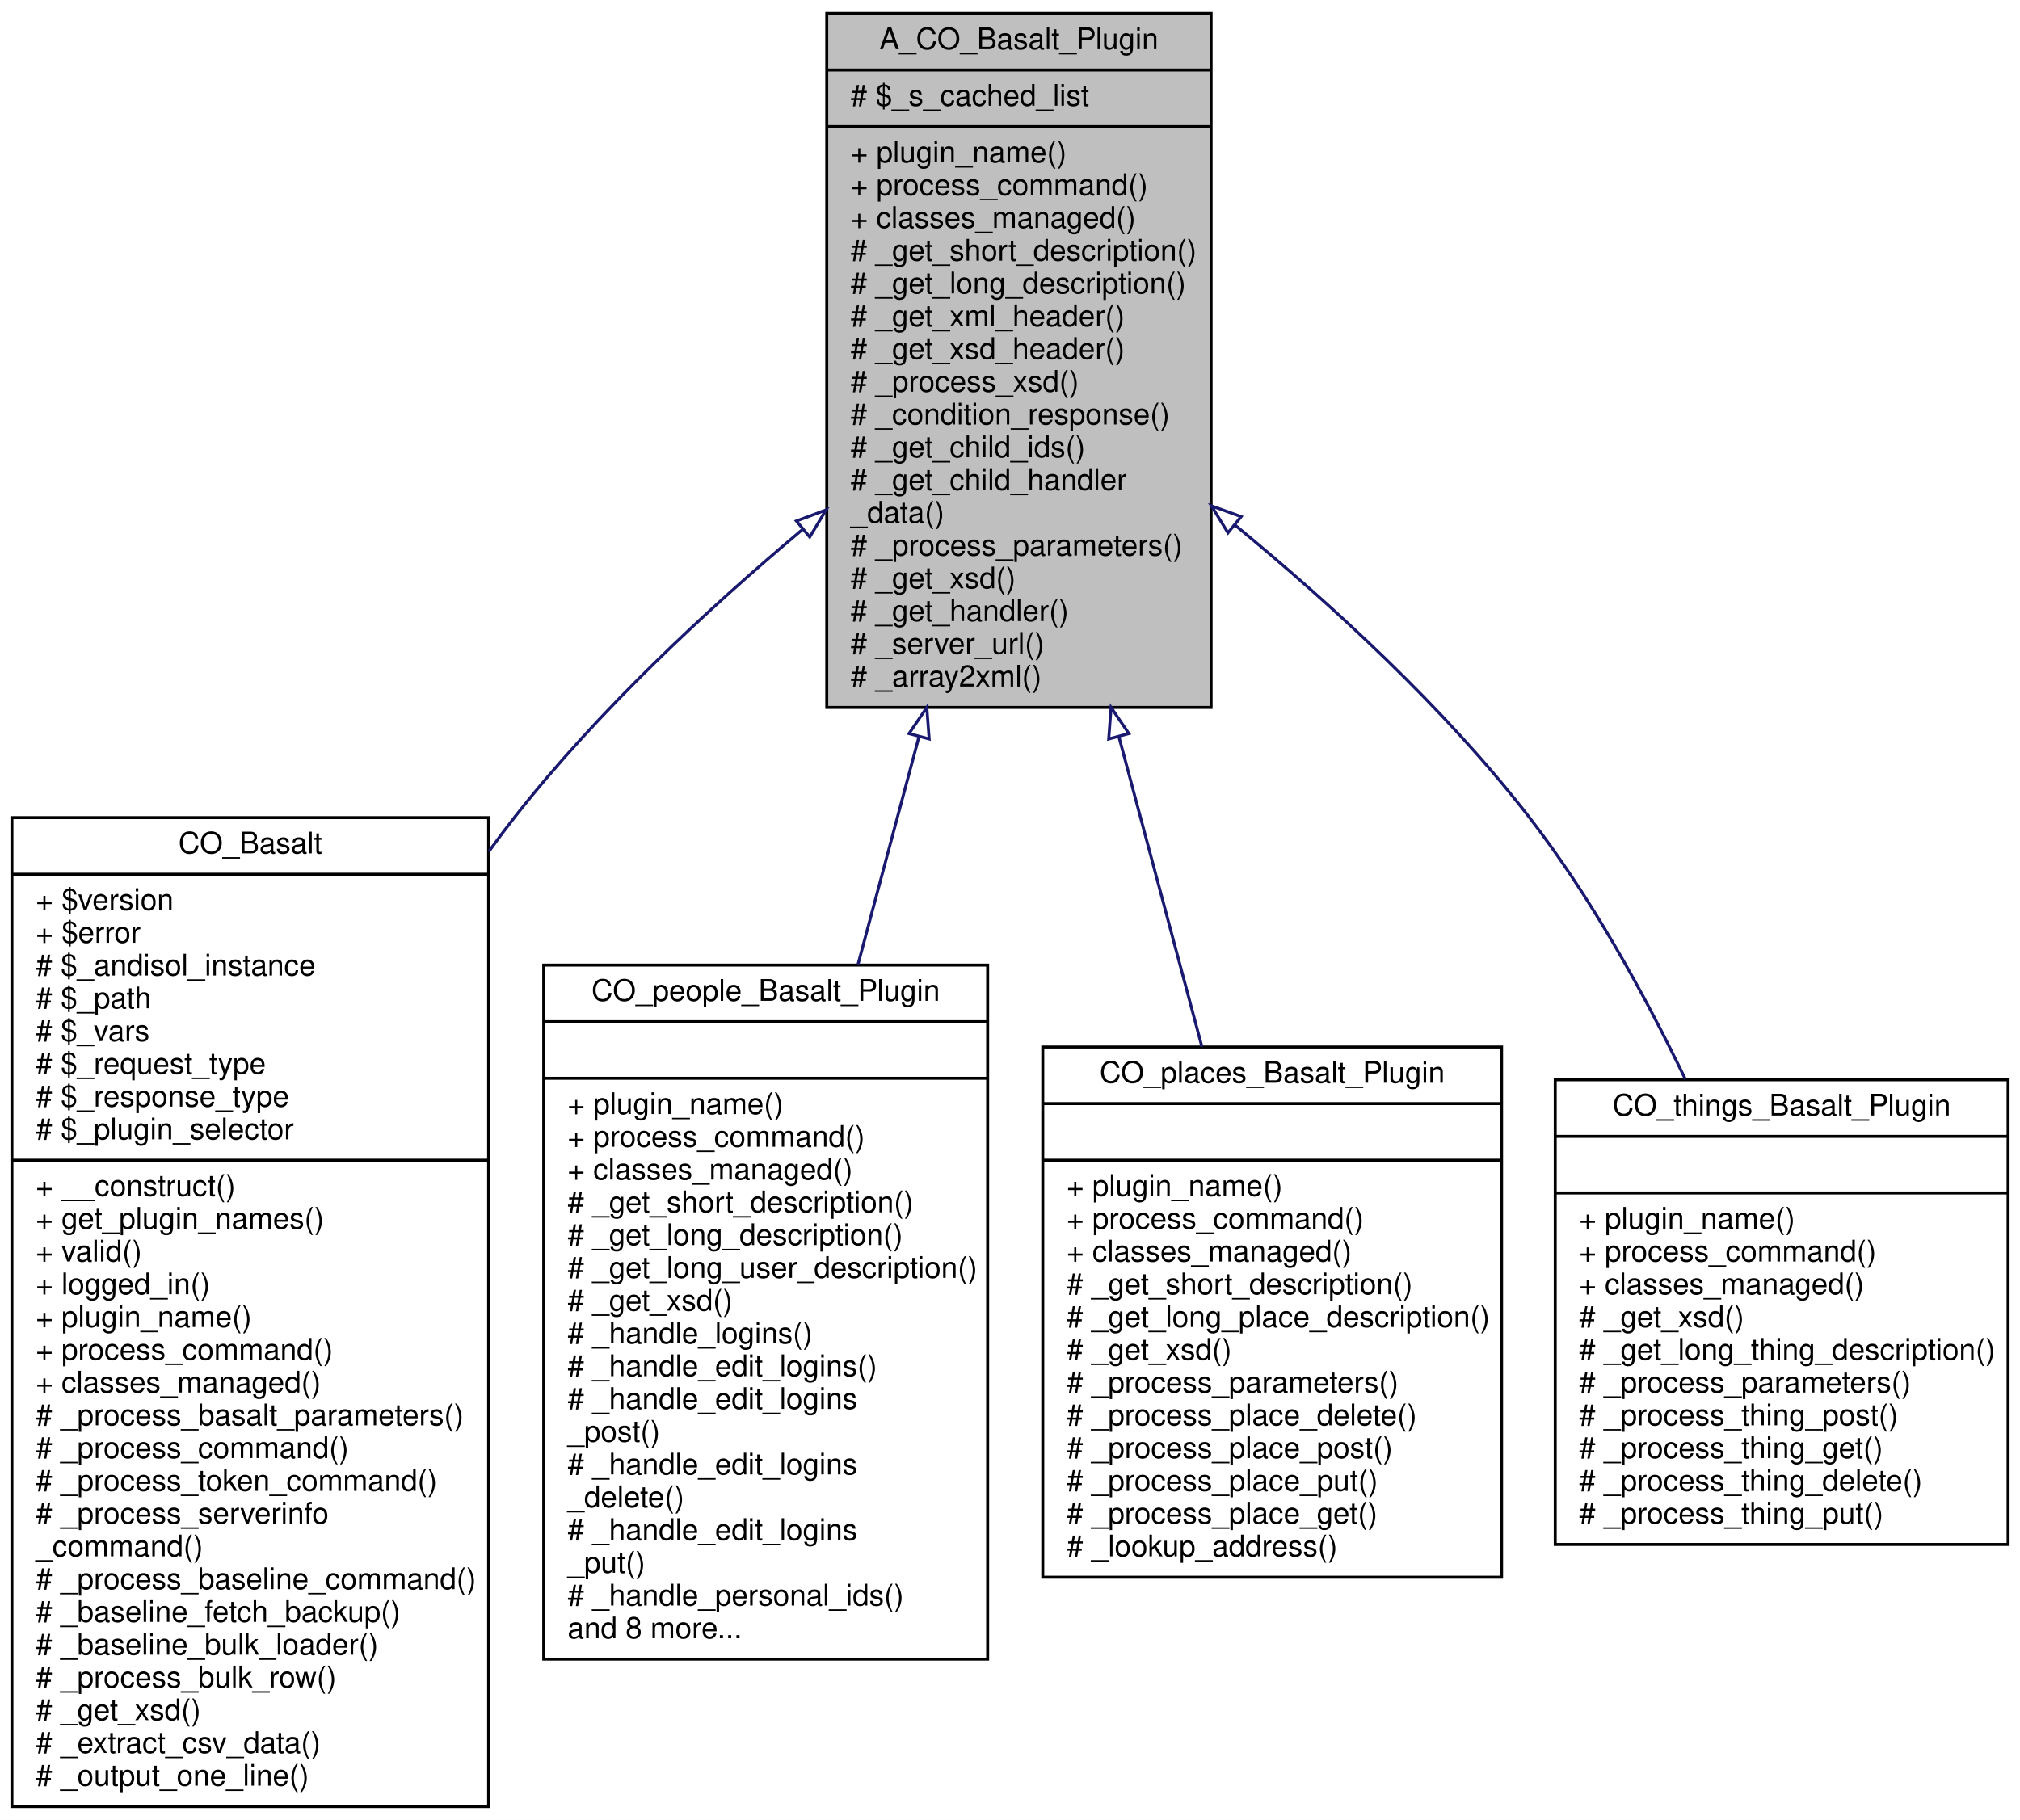
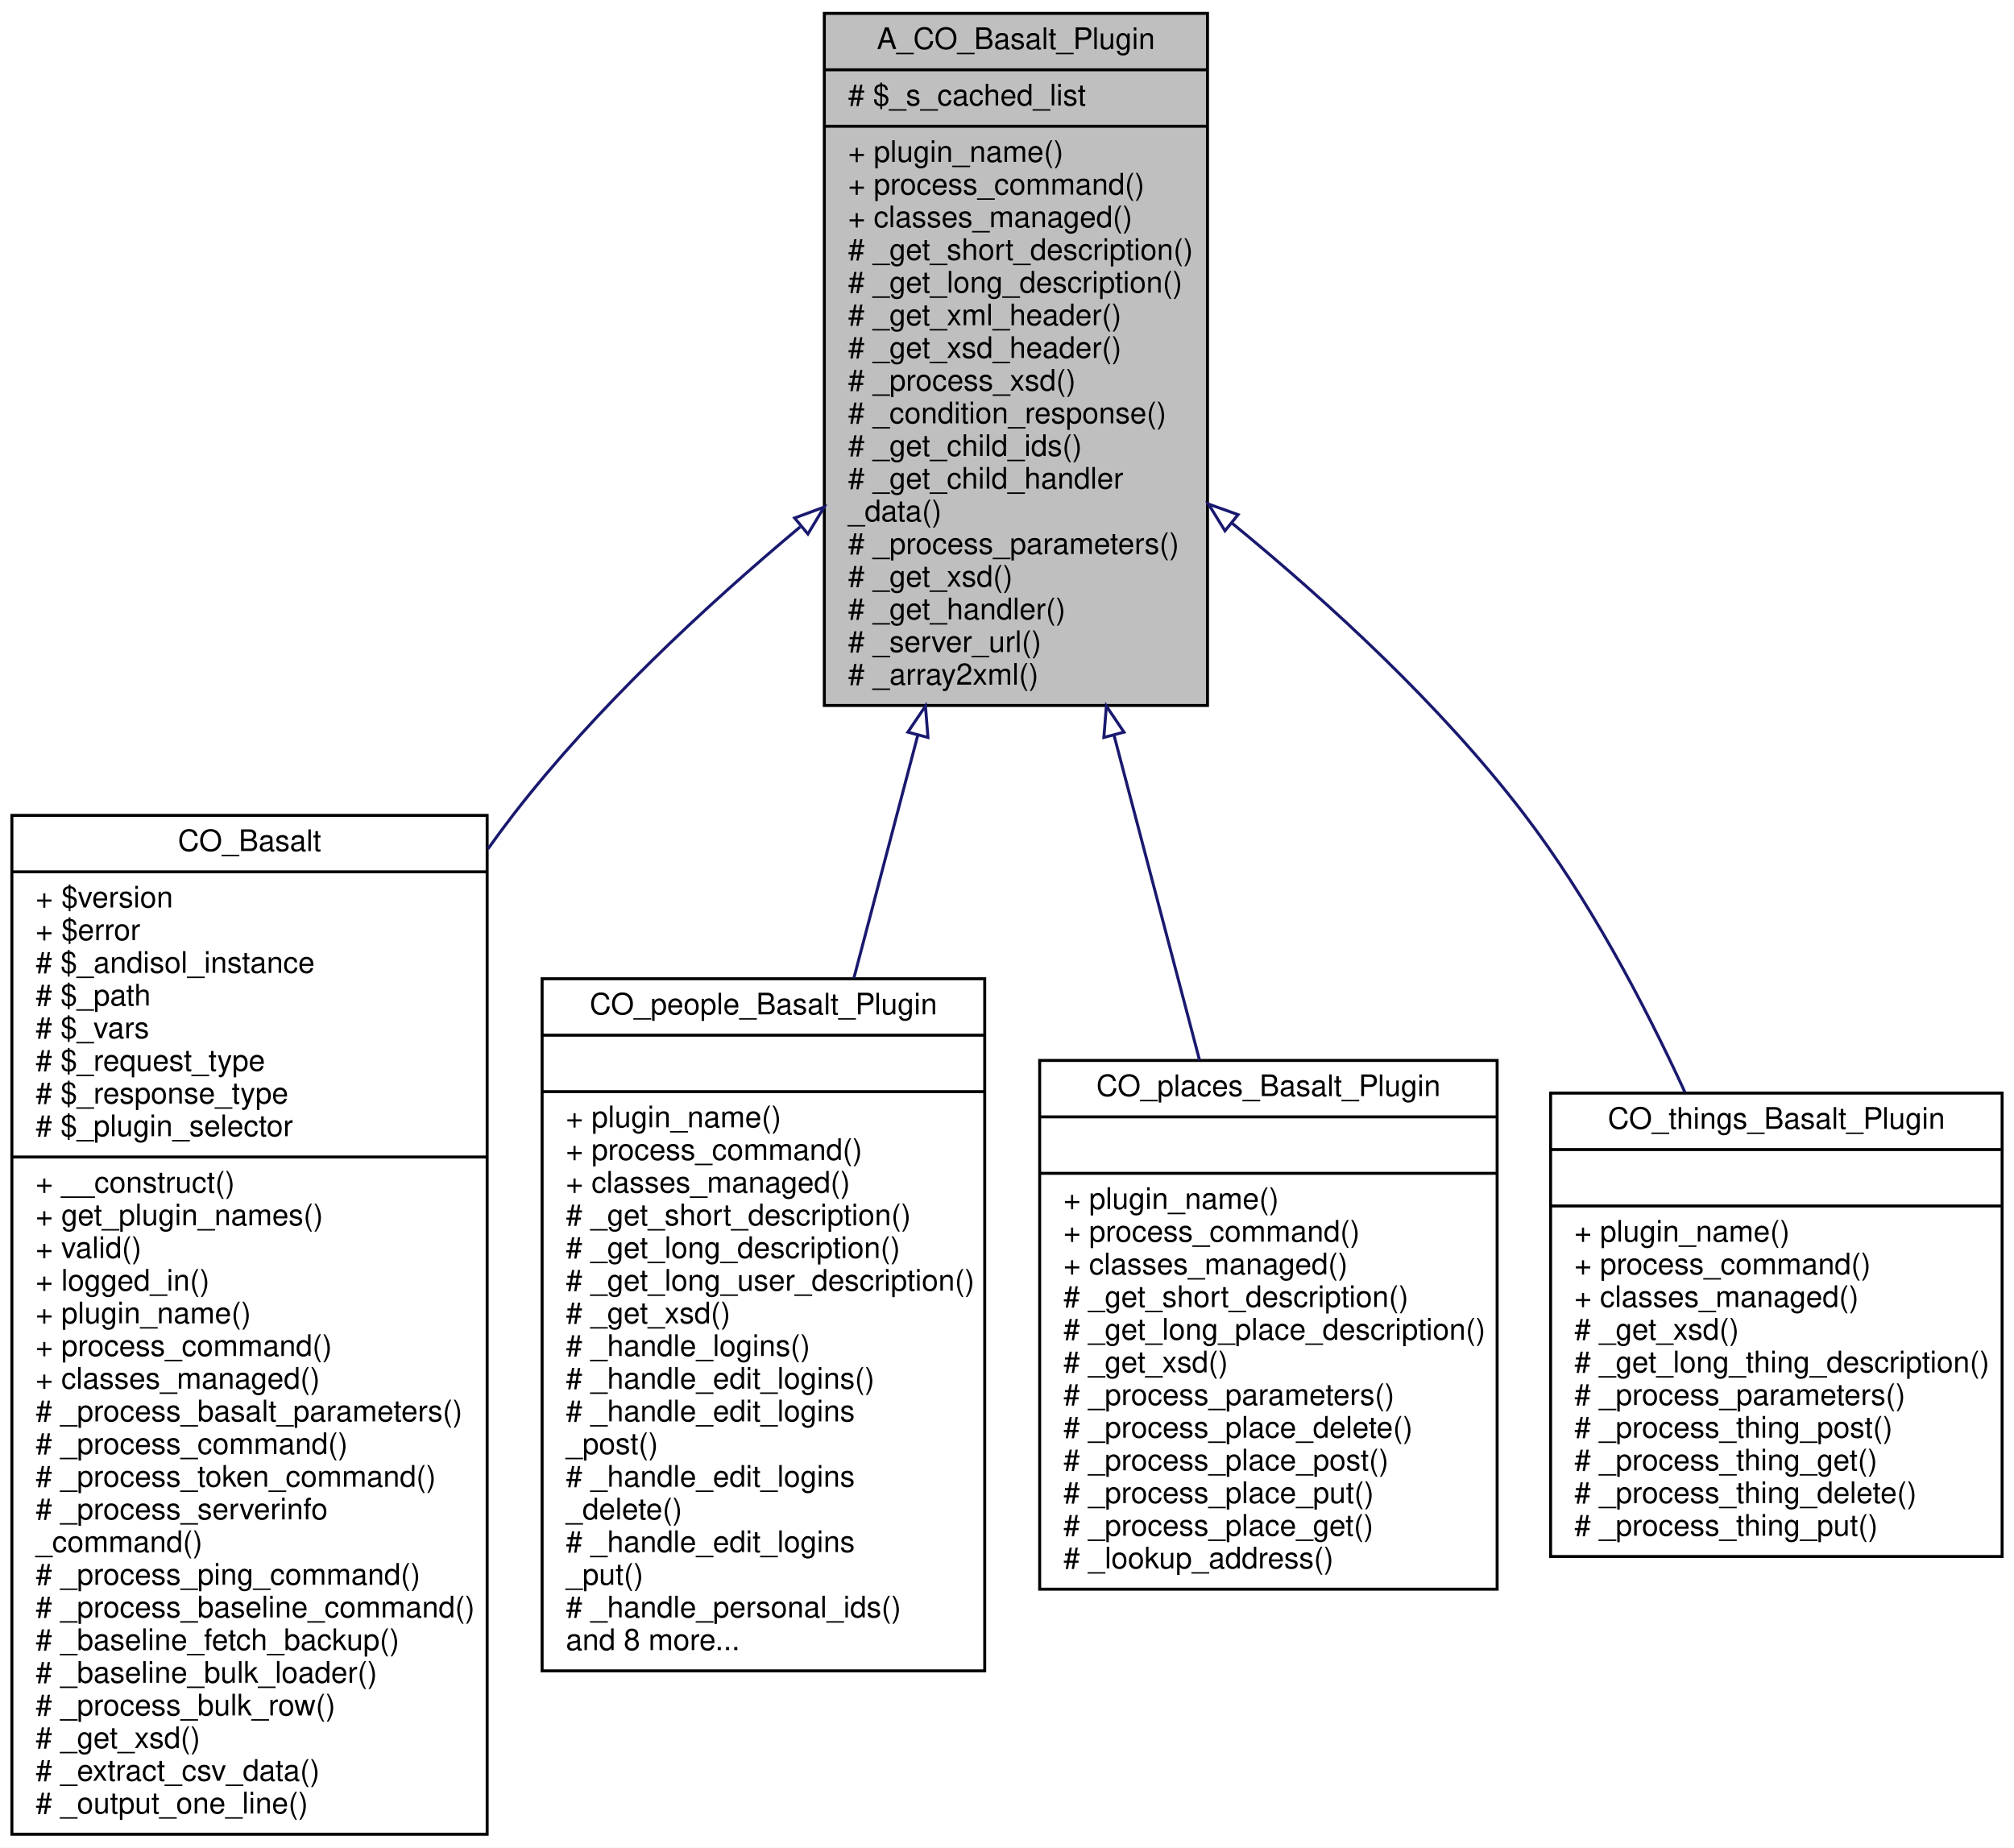
- <svg xmlns="http://www.w3.org/2000/svg" xmlns:xlink="http://www.w3.org/1999/xlink" width="678pt" height="611pt" viewBox="0.00 0.00 678.00 611.00">
-   <g id="graph0" class="graph" transform="scale(1 1) rotate(0) translate(4 607)">
-     <polygon fill="white" stroke="transparent" points="-4,4 -4,-607 674,-607 674,4 -4,4" />
+ <svg xmlns="http://www.w3.org/2000/svg" xmlns:xlink="http://www.w3.org/1999/xlink" width="678pt" height="622pt" viewBox="0.00 0.00 678.00 622.00">
+   <g id="graph0" class="graph" transform="scale(1 1) rotate(0) translate(4 618)">
+     <polygon fill="white" stroke="transparent" points="-4,4 -4,-618 674,-618 674,4 -4,4" />
    <g id="node1" class="node">
      <g id="a_node1">
        <a xlink:title=" ">
-           <polygon fill="#bfbfbf" stroke="black" points="273.5,-369.5 273.5,-602.5 402.5,-602.5 402.5,-369.5 273.5,-369.5" />
-           <text text-anchor="middle" x="338" y="-590.5" font-family="Helvetica,sans-Serif" font-size="10.00">A_CO_Basalt_Plugin</text>
-           <polyline fill="none" stroke="black" points="273.5,-583.5 402.5,-583.5 " />
-           <text text-anchor="start" x="281.5" y="-571.5" font-family="Helvetica,sans-Serif" font-size="10.00"># $_s_cached_list</text>
-           <polyline fill="none" stroke="black" points="273.5,-564.5 402.5,-564.5 " />
-           <text text-anchor="start" x="281.5" y="-552.5" font-family="Helvetica,sans-Serif" font-size="10.00">+ plugin_name()</text>
-           <text text-anchor="start" x="281.5" y="-541.5" font-family="Helvetica,sans-Serif" font-size="10.00">+ process_command()</text>
-           <text text-anchor="start" x="281.5" y="-530.5" font-family="Helvetica,sans-Serif" font-size="10.00">+ classes_managed()</text>
-           <text text-anchor="start" x="281.5" y="-519.5" font-family="Helvetica,sans-Serif" font-size="10.00"># _get_short_description()</text>
-           <text text-anchor="start" x="281.5" y="-508.5" font-family="Helvetica,sans-Serif" font-size="10.00"># _get_long_description()</text>
-           <text text-anchor="start" x="281.5" y="-497.5" font-family="Helvetica,sans-Serif" font-size="10.00"># _get_xml_header()</text>
-           <text text-anchor="start" x="281.5" y="-486.5" font-family="Helvetica,sans-Serif" font-size="10.00"># _get_xsd_header()</text>
-           <text text-anchor="start" x="281.5" y="-475.5" font-family="Helvetica,sans-Serif" font-size="10.00"># _process_xsd()</text>
-           <text text-anchor="start" x="281.5" y="-464.5" font-family="Helvetica,sans-Serif" font-size="10.00"># _condition_response()</text>
-           <text text-anchor="start" x="281.5" y="-453.5" font-family="Helvetica,sans-Serif" font-size="10.00"># _get_child_ids()</text>
-           <text text-anchor="start" x="281.5" y="-442.5" font-family="Helvetica,sans-Serif" font-size="10.00"># _get_child_handler</text>
-           <text text-anchor="start" x="281.5" y="-431.5" font-family="Helvetica,sans-Serif" font-size="10.00">_data()</text>
-           <text text-anchor="start" x="281.5" y="-420.5" font-family="Helvetica,sans-Serif" font-size="10.00"># _process_parameters()</text>
-           <text text-anchor="start" x="281.5" y="-409.5" font-family="Helvetica,sans-Serif" font-size="10.00"># _get_xsd()</text>
-           <text text-anchor="start" x="281.5" y="-398.5" font-family="Helvetica,sans-Serif" font-size="10.00"># _get_handler()</text>
-           <text text-anchor="start" x="281.5" y="-387.5" font-family="Helvetica,sans-Serif" font-size="10.00"># _server_url()</text>
-           <text text-anchor="start" x="281.5" y="-376.5" font-family="Helvetica,sans-Serif" font-size="10.00"># _array2xml()</text>
+           <polygon fill="#bfbfbf" stroke="black" points="273.5,-380.5 273.5,-613.5 402.5,-613.5 402.5,-380.5 273.5,-380.5" />
+           <text text-anchor="middle" x="338" y="-601.5" font-family="Helvetica,sans-Serif" font-size="10.00">A_CO_Basalt_Plugin</text>
+           <polyline fill="none" stroke="black" points="273.5,-594.5 402.5,-594.5 " />
+           <text text-anchor="start" x="281.5" y="-582.5" font-family="Helvetica,sans-Serif" font-size="10.00"># $_s_cached_list</text>
+           <polyline fill="none" stroke="black" points="273.5,-575.5 402.5,-575.5 " />
+           <text text-anchor="start" x="281.5" y="-563.5" font-family="Helvetica,sans-Serif" font-size="10.00">+ plugin_name()</text>
+           <text text-anchor="start" x="281.5" y="-552.5" font-family="Helvetica,sans-Serif" font-size="10.00">+ process_command()</text>
+           <text text-anchor="start" x="281.5" y="-541.5" font-family="Helvetica,sans-Serif" font-size="10.00">+ classes_managed()</text>
+           <text text-anchor="start" x="281.5" y="-530.5" font-family="Helvetica,sans-Serif" font-size="10.00"># _get_short_description()</text>
+           <text text-anchor="start" x="281.5" y="-519.5" font-family="Helvetica,sans-Serif" font-size="10.00"># _get_long_description()</text>
+           <text text-anchor="start" x="281.5" y="-508.5" font-family="Helvetica,sans-Serif" font-size="10.00"># _get_xml_header()</text>
+           <text text-anchor="start" x="281.5" y="-497.5" font-family="Helvetica,sans-Serif" font-size="10.00"># _get_xsd_header()</text>
+           <text text-anchor="start" x="281.5" y="-486.5" font-family="Helvetica,sans-Serif" font-size="10.00"># _process_xsd()</text>
+           <text text-anchor="start" x="281.5" y="-475.5" font-family="Helvetica,sans-Serif" font-size="10.00"># _condition_response()</text>
+           <text text-anchor="start" x="281.5" y="-464.5" font-family="Helvetica,sans-Serif" font-size="10.00"># _get_child_ids()</text>
+           <text text-anchor="start" x="281.5" y="-453.5" font-family="Helvetica,sans-Serif" font-size="10.00"># _get_child_handler</text>
+           <text text-anchor="start" x="281.5" y="-442.5" font-family="Helvetica,sans-Serif" font-size="10.00">_data()</text>
+           <text text-anchor="start" x="281.5" y="-431.5" font-family="Helvetica,sans-Serif" font-size="10.00"># _process_parameters()</text>
+           <text text-anchor="start" x="281.5" y="-420.5" font-family="Helvetica,sans-Serif" font-size="10.00"># _get_xsd()</text>
+           <text text-anchor="start" x="281.5" y="-409.5" font-family="Helvetica,sans-Serif" font-size="10.00"># _get_handler()</text>
+           <text text-anchor="start" x="281.5" y="-398.5" font-family="Helvetica,sans-Serif" font-size="10.00"># _server_url()</text>
+           <text text-anchor="start" x="281.5" y="-387.5" font-family="Helvetica,sans-Serif" font-size="10.00"># _array2xml()</text>
        </a>
      </g>
    </g>
    <g id="node2" class="node">
      <g id="a_node2">
        <a xlink:href="a00200.html" target="_top" xlink:title=" ">
-           <polygon fill="white" stroke="black" points="0,-0.5 0,-332.5 160,-332.5 160,-0.5 0,-0.5" />
-           <text text-anchor="middle" x="80" y="-320.5" font-family="Helvetica,sans-Serif" font-size="10.00">CO_Basalt</text>
-           <polyline fill="none" stroke="black" points="0,-313.5 160,-313.5 " />
-           <text text-anchor="start" x="8" y="-301.5" font-family="Helvetica,sans-Serif" font-size="10.00">+ $version</text>
-           <text text-anchor="start" x="8" y="-290.5" font-family="Helvetica,sans-Serif" font-size="10.00">+ $error</text>
-           <text text-anchor="start" x="8" y="-279.5" font-family="Helvetica,sans-Serif" font-size="10.00"># $_andisol_instance</text>
-           <text text-anchor="start" x="8" y="-268.5" font-family="Helvetica,sans-Serif" font-size="10.00"># $_path</text>
-           <text text-anchor="start" x="8" y="-257.5" font-family="Helvetica,sans-Serif" font-size="10.00"># $_vars</text>
-           <text text-anchor="start" x="8" y="-246.5" font-family="Helvetica,sans-Serif" font-size="10.00"># $_request_type</text>
-           <text text-anchor="start" x="8" y="-235.5" font-family="Helvetica,sans-Serif" font-size="10.00"># $_response_type</text>
-           <text text-anchor="start" x="8" y="-224.5" font-family="Helvetica,sans-Serif" font-size="10.00"># $_plugin_selector</text>
-           <polyline fill="none" stroke="black" points="0,-217.5 160,-217.5 " />
-           <text text-anchor="start" x="8" y="-205.5" font-family="Helvetica,sans-Serif" font-size="10.00">+ __construct()</text>
-           <text text-anchor="start" x="8" y="-194.5" font-family="Helvetica,sans-Serif" font-size="10.00">+ get_plugin_names()</text>
-           <text text-anchor="start" x="8" y="-183.5" font-family="Helvetica,sans-Serif" font-size="10.00">+ valid()</text>
-           <text text-anchor="start" x="8" y="-172.5" font-family="Helvetica,sans-Serif" font-size="10.00">+ logged_in()</text>
-           <text text-anchor="start" x="8" y="-161.5" font-family="Helvetica,sans-Serif" font-size="10.00">+ plugin_name()</text>
-           <text text-anchor="start" x="8" y="-150.5" font-family="Helvetica,sans-Serif" font-size="10.00">+ process_command()</text>
-           <text text-anchor="start" x="8" y="-139.5" font-family="Helvetica,sans-Serif" font-size="10.00">+ classes_managed()</text>
-           <text text-anchor="start" x="8" y="-128.5" font-family="Helvetica,sans-Serif" font-size="10.00"># _process_basalt_parameters()</text>
-           <text text-anchor="start" x="8" y="-117.5" font-family="Helvetica,sans-Serif" font-size="10.00"># _process_command()</text>
-           <text text-anchor="start" x="8" y="-106.5" font-family="Helvetica,sans-Serif" font-size="10.00"># _process_token_command()</text>
-           <text text-anchor="start" x="8" y="-95.5" font-family="Helvetica,sans-Serif" font-size="10.00"># _process_serverinfo</text>
-           <text text-anchor="start" x="8" y="-84.5" font-family="Helvetica,sans-Serif" font-size="10.00">_command()</text>
+           <polygon fill="white" stroke="black" points="0,-0.5 0,-343.5 160,-343.5 160,-0.5 0,-0.5" />
+           <text text-anchor="middle" x="80" y="-331.5" font-family="Helvetica,sans-Serif" font-size="10.00">CO_Basalt</text>
+           <polyline fill="none" stroke="black" points="0,-324.5 160,-324.5 " />
+           <text text-anchor="start" x="8" y="-312.5" font-family="Helvetica,sans-Serif" font-size="10.00">+ $version</text>
+           <text text-anchor="start" x="8" y="-301.5" font-family="Helvetica,sans-Serif" font-size="10.00">+ $error</text>
+           <text text-anchor="start" x="8" y="-290.5" font-family="Helvetica,sans-Serif" font-size="10.00"># $_andisol_instance</text>
+           <text text-anchor="start" x="8" y="-279.5" font-family="Helvetica,sans-Serif" font-size="10.00"># $_path</text>
+           <text text-anchor="start" x="8" y="-268.5" font-family="Helvetica,sans-Serif" font-size="10.00"># $_vars</text>
+           <text text-anchor="start" x="8" y="-257.5" font-family="Helvetica,sans-Serif" font-size="10.00"># $_request_type</text>
+           <text text-anchor="start" x="8" y="-246.5" font-family="Helvetica,sans-Serif" font-size="10.00"># $_response_type</text>
+           <text text-anchor="start" x="8" y="-235.5" font-family="Helvetica,sans-Serif" font-size="10.00"># $_plugin_selector</text>
+           <polyline fill="none" stroke="black" points="0,-228.5 160,-228.5 " />
+           <text text-anchor="start" x="8" y="-216.5" font-family="Helvetica,sans-Serif" font-size="10.00">+ __construct()</text>
+           <text text-anchor="start" x="8" y="-205.5" font-family="Helvetica,sans-Serif" font-size="10.00">+ get_plugin_names()</text>
+           <text text-anchor="start" x="8" y="-194.5" font-family="Helvetica,sans-Serif" font-size="10.00">+ valid()</text>
+           <text text-anchor="start" x="8" y="-183.5" font-family="Helvetica,sans-Serif" font-size="10.00">+ logged_in()</text>
+           <text text-anchor="start" x="8" y="-172.5" font-family="Helvetica,sans-Serif" font-size="10.00">+ plugin_name()</text>
+           <text text-anchor="start" x="8" y="-161.5" font-family="Helvetica,sans-Serif" font-size="10.00">+ process_command()</text>
+           <text text-anchor="start" x="8" y="-150.5" font-family="Helvetica,sans-Serif" font-size="10.00">+ classes_managed()</text>
+           <text text-anchor="start" x="8" y="-139.5" font-family="Helvetica,sans-Serif" font-size="10.00"># _process_basalt_parameters()</text>
+           <text text-anchor="start" x="8" y="-128.5" font-family="Helvetica,sans-Serif" font-size="10.00"># _process_command()</text>
+           <text text-anchor="start" x="8" y="-117.5" font-family="Helvetica,sans-Serif" font-size="10.00"># _process_token_command()</text>
+           <text text-anchor="start" x="8" y="-106.5" font-family="Helvetica,sans-Serif" font-size="10.00"># _process_serverinfo</text>
+           <text text-anchor="start" x="8" y="-95.5" font-family="Helvetica,sans-Serif" font-size="10.00">_command()</text>
+           <text text-anchor="start" x="8" y="-84.5" font-family="Helvetica,sans-Serif" font-size="10.00"># _process_ping_command()</text>
          <text text-anchor="start" x="8" y="-73.5" font-family="Helvetica,sans-Serif" font-size="10.00"># _process_baseline_command()</text>
          <text text-anchor="start" x="8" y="-62.5" font-family="Helvetica,sans-Serif" font-size="10.00"># _baseline_fetch_backup()</text>
          <text text-anchor="start" x="8" y="-51.5" font-family="Helvetica,sans-Serif" font-size="10.00"># _baseline_bulk_loader()</text>
          <text text-anchor="start" x="8" y="-40.5" font-family="Helvetica,sans-Serif" font-size="10.00"># _process_bulk_row()</text>
          <text text-anchor="start" x="8" y="-29.5" font-family="Helvetica,sans-Serif" font-size="10.00"># _get_xsd()</text>
          <text text-anchor="start" x="8" y="-18.5" font-family="Helvetica,sans-Serif" font-size="10.00"># _extract_csv_data()</text>
          <text text-anchor="start" x="8" y="-7.5" font-family="Helvetica,sans-Serif" font-size="10.00"># _output_one_line()</text>
        </a>
      </g>
    </g>
    <g id="edge1" class="edge">
-       <path fill="none" stroke="midnightblue" d="M265.22,-429.13C233.25,-402.3 196.75,-368.33 169,-333 165.98,-329.15 163,-325.19 160.08,-321.13" />
-       <polygon fill="none" stroke="midnightblue" points="263.31,-432.1 273.24,-435.79 267.78,-426.71 263.31,-432.1" />
+       <path fill="none" stroke="midnightblue" d="M265.38,-440.63C233.28,-413.78 196.63,-379.66 169,-344 166.03,-340.16 163.11,-336.21 160.24,-332.17" />
+       <polygon fill="none" stroke="midnightblue" points="263.51,-443.62 273.44,-447.29 267.97,-438.22 263.51,-443.62" />
    </g>
    <g id="node3" class="node">
      <g id="a_node3">
        <a xlink:href="a00204.html" target="_top" xlink:title=" ">
-           <polygon fill="white" stroke="black" points="178.5,-50 178.5,-283 327.5,-283 327.5,-50 178.5,-50" />
-           <text text-anchor="middle" x="253" y="-271" font-family="Helvetica,sans-Serif" font-size="10.00">CO_people_Basalt_Plugin</text>
-           <polyline fill="none" stroke="black" points="178.5,-264 327.5,-264 " />
-           <text text-anchor="middle" x="253" y="-252" font-family="Helvetica,sans-Serif" font-size="10.00"> </text>
-           <polyline fill="none" stroke="black" points="178.5,-245 327.5,-245 " />
-           <text text-anchor="start" x="186.5" y="-233" font-family="Helvetica,sans-Serif" font-size="10.00">+ plugin_name()</text>
-           <text text-anchor="start" x="186.5" y="-222" font-family="Helvetica,sans-Serif" font-size="10.00">+ process_command()</text>
-           <text text-anchor="start" x="186.5" y="-211" font-family="Helvetica,sans-Serif" font-size="10.00">+ classes_managed()</text>
-           <text text-anchor="start" x="186.5" y="-200" font-family="Helvetica,sans-Serif" font-size="10.00"># _get_short_description()</text>
-           <text text-anchor="start" x="186.5" y="-189" font-family="Helvetica,sans-Serif" font-size="10.00"># _get_long_description()</text>
-           <text text-anchor="start" x="186.5" y="-178" font-family="Helvetica,sans-Serif" font-size="10.00"># _get_long_user_description()</text>
-           <text text-anchor="start" x="186.5" y="-167" font-family="Helvetica,sans-Serif" font-size="10.00"># _get_xsd()</text>
-           <text text-anchor="start" x="186.5" y="-156" font-family="Helvetica,sans-Serif" font-size="10.00"># _handle_logins()</text>
-           <text text-anchor="start" x="186.5" y="-145" font-family="Helvetica,sans-Serif" font-size="10.00"># _handle_edit_logins()</text>
-           <text text-anchor="start" x="186.5" y="-134" font-family="Helvetica,sans-Serif" font-size="10.00"># _handle_edit_logins</text>
-           <text text-anchor="start" x="186.5" y="-123" font-family="Helvetica,sans-Serif" font-size="10.00">_post()</text>
-           <text text-anchor="start" x="186.5" y="-112" font-family="Helvetica,sans-Serif" font-size="10.00"># _handle_edit_logins</text>
-           <text text-anchor="start" x="186.5" y="-101" font-family="Helvetica,sans-Serif" font-size="10.00">_delete()</text>
-           <text text-anchor="start" x="186.5" y="-90" font-family="Helvetica,sans-Serif" font-size="10.00"># _handle_edit_logins</text>
-           <text text-anchor="start" x="186.5" y="-79" font-family="Helvetica,sans-Serif" font-size="10.00">_put()</text>
-           <text text-anchor="start" x="186.5" y="-68" font-family="Helvetica,sans-Serif" font-size="10.00"># _handle_personal_ids()</text>
-           <text text-anchor="start" x="186.5" y="-57" font-family="Helvetica,sans-Serif" font-size="10.00">and 8 more...</text>
+           <polygon fill="white" stroke="black" points="178.5,-55.5 178.5,-288.5 327.5,-288.5 327.5,-55.5 178.5,-55.5" />
+           <text text-anchor="middle" x="253" y="-276.5" font-family="Helvetica,sans-Serif" font-size="10.00">CO_people_Basalt_Plugin</text>
+           <polyline fill="none" stroke="black" points="178.5,-269.5 327.5,-269.5 " />
+           <text text-anchor="middle" x="253" y="-257.5" font-family="Helvetica,sans-Serif" font-size="10.00"> </text>
+           <polyline fill="none" stroke="black" points="178.5,-250.5 327.5,-250.5 " />
+           <text text-anchor="start" x="186.5" y="-238.5" font-family="Helvetica,sans-Serif" font-size="10.00">+ plugin_name()</text>
+           <text text-anchor="start" x="186.5" y="-227.5" font-family="Helvetica,sans-Serif" font-size="10.00">+ process_command()</text>
+           <text text-anchor="start" x="186.5" y="-216.5" font-family="Helvetica,sans-Serif" font-size="10.00">+ classes_managed()</text>
+           <text text-anchor="start" x="186.5" y="-205.5" font-family="Helvetica,sans-Serif" font-size="10.00"># _get_short_description()</text>
+           <text text-anchor="start" x="186.5" y="-194.5" font-family="Helvetica,sans-Serif" font-size="10.00"># _get_long_description()</text>
+           <text text-anchor="start" x="186.5" y="-183.5" font-family="Helvetica,sans-Serif" font-size="10.00"># _get_long_user_description()</text>
+           <text text-anchor="start" x="186.5" y="-172.5" font-family="Helvetica,sans-Serif" font-size="10.00"># _get_xsd()</text>
+           <text text-anchor="start" x="186.5" y="-161.5" font-family="Helvetica,sans-Serif" font-size="10.00"># _handle_logins()</text>
+           <text text-anchor="start" x="186.5" y="-150.5" font-family="Helvetica,sans-Serif" font-size="10.00"># _handle_edit_logins()</text>
+           <text text-anchor="start" x="186.5" y="-139.5" font-family="Helvetica,sans-Serif" font-size="10.00"># _handle_edit_logins</text>
+           <text text-anchor="start" x="186.5" y="-128.5" font-family="Helvetica,sans-Serif" font-size="10.00">_post()</text>
+           <text text-anchor="start" x="186.5" y="-117.5" font-family="Helvetica,sans-Serif" font-size="10.00"># _handle_edit_logins</text>
+           <text text-anchor="start" x="186.5" y="-106.5" font-family="Helvetica,sans-Serif" font-size="10.00">_delete()</text>
+           <text text-anchor="start" x="186.5" y="-95.5" font-family="Helvetica,sans-Serif" font-size="10.00"># _handle_edit_logins</text>
+           <text text-anchor="start" x="186.5" y="-84.5" font-family="Helvetica,sans-Serif" font-size="10.00">_put()</text>
+           <text text-anchor="start" x="186.5" y="-73.5" font-family="Helvetica,sans-Serif" font-size="10.00"># _handle_personal_ids()</text>
+           <text text-anchor="start" x="186.5" y="-62.5" font-family="Helvetica,sans-Serif" font-size="10.00">and 8 more...</text>
        </a>
      </g>
    </g>
    <g id="edge2" class="edge">
-       <path fill="none" stroke="midnightblue" d="M304.41,-359.52C297.67,-334.36 290.62,-308.02 283.98,-283.2" />
-       <polygon fill="none" stroke="midnightblue" points="301.11,-360.72 307.07,-369.48 307.87,-358.91 301.11,-360.72" />
+       <path fill="none" stroke="midnightblue" d="M304.96,-370.46C297.88,-343.54 290.43,-315.23 283.45,-288.7" />
+       <polygon fill="none" stroke="midnightblue" points="301.62,-371.52 307.55,-380.3 308.39,-369.74 301.62,-371.52" />
    </g>
    <g id="node4" class="node">
      <g id="a_node4">
        <a xlink:href="a00208.html" target="_top" xlink:title=" ">
-           <polygon fill="white" stroke="black" points="346,-77.5 346,-255.5 500,-255.5 500,-77.5 346,-77.5" />
-           <text text-anchor="middle" x="423" y="-243.5" font-family="Helvetica,sans-Serif" font-size="10.00">CO_places_Basalt_Plugin</text>
-           <polyline fill="none" stroke="black" points="346,-236.5 500,-236.5 " />
-           <text text-anchor="middle" x="423" y="-224.5" font-family="Helvetica,sans-Serif" font-size="10.00"> </text>
-           <polyline fill="none" stroke="black" points="346,-217.5 500,-217.5 " />
-           <text text-anchor="start" x="354" y="-205.5" font-family="Helvetica,sans-Serif" font-size="10.00">+ plugin_name()</text>
-           <text text-anchor="start" x="354" y="-194.5" font-family="Helvetica,sans-Serif" font-size="10.00">+ process_command()</text>
-           <text text-anchor="start" x="354" y="-183.5" font-family="Helvetica,sans-Serif" font-size="10.00">+ classes_managed()</text>
-           <text text-anchor="start" x="354" y="-172.5" font-family="Helvetica,sans-Serif" font-size="10.00"># _get_short_description()</text>
-           <text text-anchor="start" x="354" y="-161.5" font-family="Helvetica,sans-Serif" font-size="10.00"># _get_long_place_description()</text>
-           <text text-anchor="start" x="354" y="-150.5" font-family="Helvetica,sans-Serif" font-size="10.00"># _get_xsd()</text>
-           <text text-anchor="start" x="354" y="-139.5" font-family="Helvetica,sans-Serif" font-size="10.00"># _process_parameters()</text>
-           <text text-anchor="start" x="354" y="-128.5" font-family="Helvetica,sans-Serif" font-size="10.00"># _process_place_delete()</text>
-           <text text-anchor="start" x="354" y="-117.5" font-family="Helvetica,sans-Serif" font-size="10.00"># _process_place_post()</text>
-           <text text-anchor="start" x="354" y="-106.5" font-family="Helvetica,sans-Serif" font-size="10.00"># _process_place_put()</text>
-           <text text-anchor="start" x="354" y="-95.5" font-family="Helvetica,sans-Serif" font-size="10.00"># _process_place_get()</text>
-           <text text-anchor="start" x="354" y="-84.5" font-family="Helvetica,sans-Serif" font-size="10.00"># _lookup_address()</text>
+           <polygon fill="white" stroke="black" points="346,-83 346,-261 500,-261 500,-83 346,-83" />
+           <text text-anchor="middle" x="423" y="-249" font-family="Helvetica,sans-Serif" font-size="10.00">CO_places_Basalt_Plugin</text>
+           <polyline fill="none" stroke="black" points="346,-242 500,-242 " />
+           <text text-anchor="middle" x="423" y="-230" font-family="Helvetica,sans-Serif" font-size="10.00"> </text>
+           <polyline fill="none" stroke="black" points="346,-223 500,-223 " />
+           <text text-anchor="start" x="354" y="-211" font-family="Helvetica,sans-Serif" font-size="10.00">+ plugin_name()</text>
+           <text text-anchor="start" x="354" y="-200" font-family="Helvetica,sans-Serif" font-size="10.00">+ process_command()</text>
+           <text text-anchor="start" x="354" y="-189" font-family="Helvetica,sans-Serif" font-size="10.00">+ classes_managed()</text>
+           <text text-anchor="start" x="354" y="-178" font-family="Helvetica,sans-Serif" font-size="10.00"># _get_short_description()</text>
+           <text text-anchor="start" x="354" y="-167" font-family="Helvetica,sans-Serif" font-size="10.00"># _get_long_place_description()</text>
+           <text text-anchor="start" x="354" y="-156" font-family="Helvetica,sans-Serif" font-size="10.00"># _get_xsd()</text>
+           <text text-anchor="start" x="354" y="-145" font-family="Helvetica,sans-Serif" font-size="10.00"># _process_parameters()</text>
+           <text text-anchor="start" x="354" y="-134" font-family="Helvetica,sans-Serif" font-size="10.00"># _process_place_delete()</text>
+           <text text-anchor="start" x="354" y="-123" font-family="Helvetica,sans-Serif" font-size="10.00"># _process_place_post()</text>
+           <text text-anchor="start" x="354" y="-112" font-family="Helvetica,sans-Serif" font-size="10.00"># _process_place_put()</text>
+           <text text-anchor="start" x="354" y="-101" font-family="Helvetica,sans-Serif" font-size="10.00"># _process_place_get()</text>
+           <text text-anchor="start" x="354" y="-90" font-family="Helvetica,sans-Serif" font-size="10.00"># _lookup_address()</text>
        </a>
      </g>
    </g>
    <g id="edge3" class="edge">
-       <path fill="none" stroke="midnightblue" d="M371.54,-359.71C380.87,-324.87 390.8,-287.77 399.43,-255.55" />
-       <polygon fill="none" stroke="midnightblue" points="368.13,-358.91 368.93,-369.48 374.89,-360.72 368.13,-358.91" />
+       <path fill="none" stroke="midnightblue" d="M371.01,-370.56C380.64,-333.97 390.95,-294.78 399.83,-261.03" />
+       <polygon fill="none" stroke="midnightblue" points="367.61,-369.74 368.45,-380.3 374.38,-371.52 367.61,-369.74" />
    </g>
    <g id="node5" class="node">
      <g id="a_node5">
        <a xlink:href="a00212.html" target="_top" xlink:title=" ">
-           <polygon fill="white" stroke="black" points="518,-88.5 518,-244.5 670,-244.5 670,-88.5 518,-88.5" />
-           <text text-anchor="middle" x="594" y="-232.5" font-family="Helvetica,sans-Serif" font-size="10.00">CO_things_Basalt_Plugin</text>
-           <polyline fill="none" stroke="black" points="518,-225.5 670,-225.5 " />
-           <text text-anchor="middle" x="594" y="-213.5" font-family="Helvetica,sans-Serif" font-size="10.00"> </text>
-           <polyline fill="none" stroke="black" points="518,-206.5 670,-206.5 " />
-           <text text-anchor="start" x="526" y="-194.5" font-family="Helvetica,sans-Serif" font-size="10.00">+ plugin_name()</text>
-           <text text-anchor="start" x="526" y="-183.5" font-family="Helvetica,sans-Serif" font-size="10.00">+ process_command()</text>
-           <text text-anchor="start" x="526" y="-172.5" font-family="Helvetica,sans-Serif" font-size="10.00">+ classes_managed()</text>
-           <text text-anchor="start" x="526" y="-161.5" font-family="Helvetica,sans-Serif" font-size="10.00"># _get_xsd()</text>
-           <text text-anchor="start" x="526" y="-150.5" font-family="Helvetica,sans-Serif" font-size="10.00"># _get_long_thing_description()</text>
-           <text text-anchor="start" x="526" y="-139.5" font-family="Helvetica,sans-Serif" font-size="10.00"># _process_parameters()</text>
-           <text text-anchor="start" x="526" y="-128.5" font-family="Helvetica,sans-Serif" font-size="10.00"># _process_thing_post()</text>
-           <text text-anchor="start" x="526" y="-117.5" font-family="Helvetica,sans-Serif" font-size="10.00"># _process_thing_get()</text>
-           <text text-anchor="start" x="526" y="-106.5" font-family="Helvetica,sans-Serif" font-size="10.00"># _process_thing_delete()</text>
-           <text text-anchor="start" x="526" y="-95.5" font-family="Helvetica,sans-Serif" font-size="10.00"># _process_thing_put()</text>
+           <polygon fill="white" stroke="black" points="518,-94 518,-250 670,-250 670,-94 518,-94" />
+           <text text-anchor="middle" x="594" y="-238" font-family="Helvetica,sans-Serif" font-size="10.00">CO_things_Basalt_Plugin</text>
+           <polyline fill="none" stroke="black" points="518,-231 670,-231 " />
+           <text text-anchor="middle" x="594" y="-219" font-family="Helvetica,sans-Serif" font-size="10.00"> </text>
+           <polyline fill="none" stroke="black" points="518,-212 670,-212 " />
+           <text text-anchor="start" x="526" y="-200" font-family="Helvetica,sans-Serif" font-size="10.00">+ plugin_name()</text>
+           <text text-anchor="start" x="526" y="-189" font-family="Helvetica,sans-Serif" font-size="10.00">+ process_command()</text>
+           <text text-anchor="start" x="526" y="-178" font-family="Helvetica,sans-Serif" font-size="10.00">+ classes_managed()</text>
+           <text text-anchor="start" x="526" y="-167" font-family="Helvetica,sans-Serif" font-size="10.00"># _get_xsd()</text>
+           <text text-anchor="start" x="526" y="-156" font-family="Helvetica,sans-Serif" font-size="10.00"># _get_long_thing_description()</text>
+           <text text-anchor="start" x="526" y="-145" font-family="Helvetica,sans-Serif" font-size="10.00"># _process_parameters()</text>
+           <text text-anchor="start" x="526" y="-134" font-family="Helvetica,sans-Serif" font-size="10.00"># _process_thing_post()</text>
+           <text text-anchor="start" x="526" y="-123" font-family="Helvetica,sans-Serif" font-size="10.00"># _process_thing_get()</text>
+           <text text-anchor="start" x="526" y="-112" font-family="Helvetica,sans-Serif" font-size="10.00"># _process_thing_delete()</text>
+           <text text-anchor="start" x="526" y="-101" font-family="Helvetica,sans-Serif" font-size="10.00"># _process_thing_put()</text>
        </a>
      </g>
    </g>
    <g id="edge4" class="edge">
-       <path fill="none" stroke="midnightblue" d="M410.4,-430.83C443.2,-403.88 480.84,-369.33 509,-333 529.68,-306.32 547.64,-273.84 561.65,-244.75" />
-       <polygon fill="none" stroke="midnightblue" points="408.16,-428.13 402.61,-437.16 412.58,-433.56 408.16,-428.13" />
+       <path fill="none" stroke="midnightblue" d="M410.62,-441.99C443.46,-415.08 481.08,-380.52 509,-344 530.65,-315.69 549.1,-281 563.23,-250.28" />
+       <polygon fill="none" stroke="midnightblue" points="408.38,-439.3 402.82,-448.31 412.79,-444.74 408.38,-439.3" />
    </g>
  </g>
</svg>
